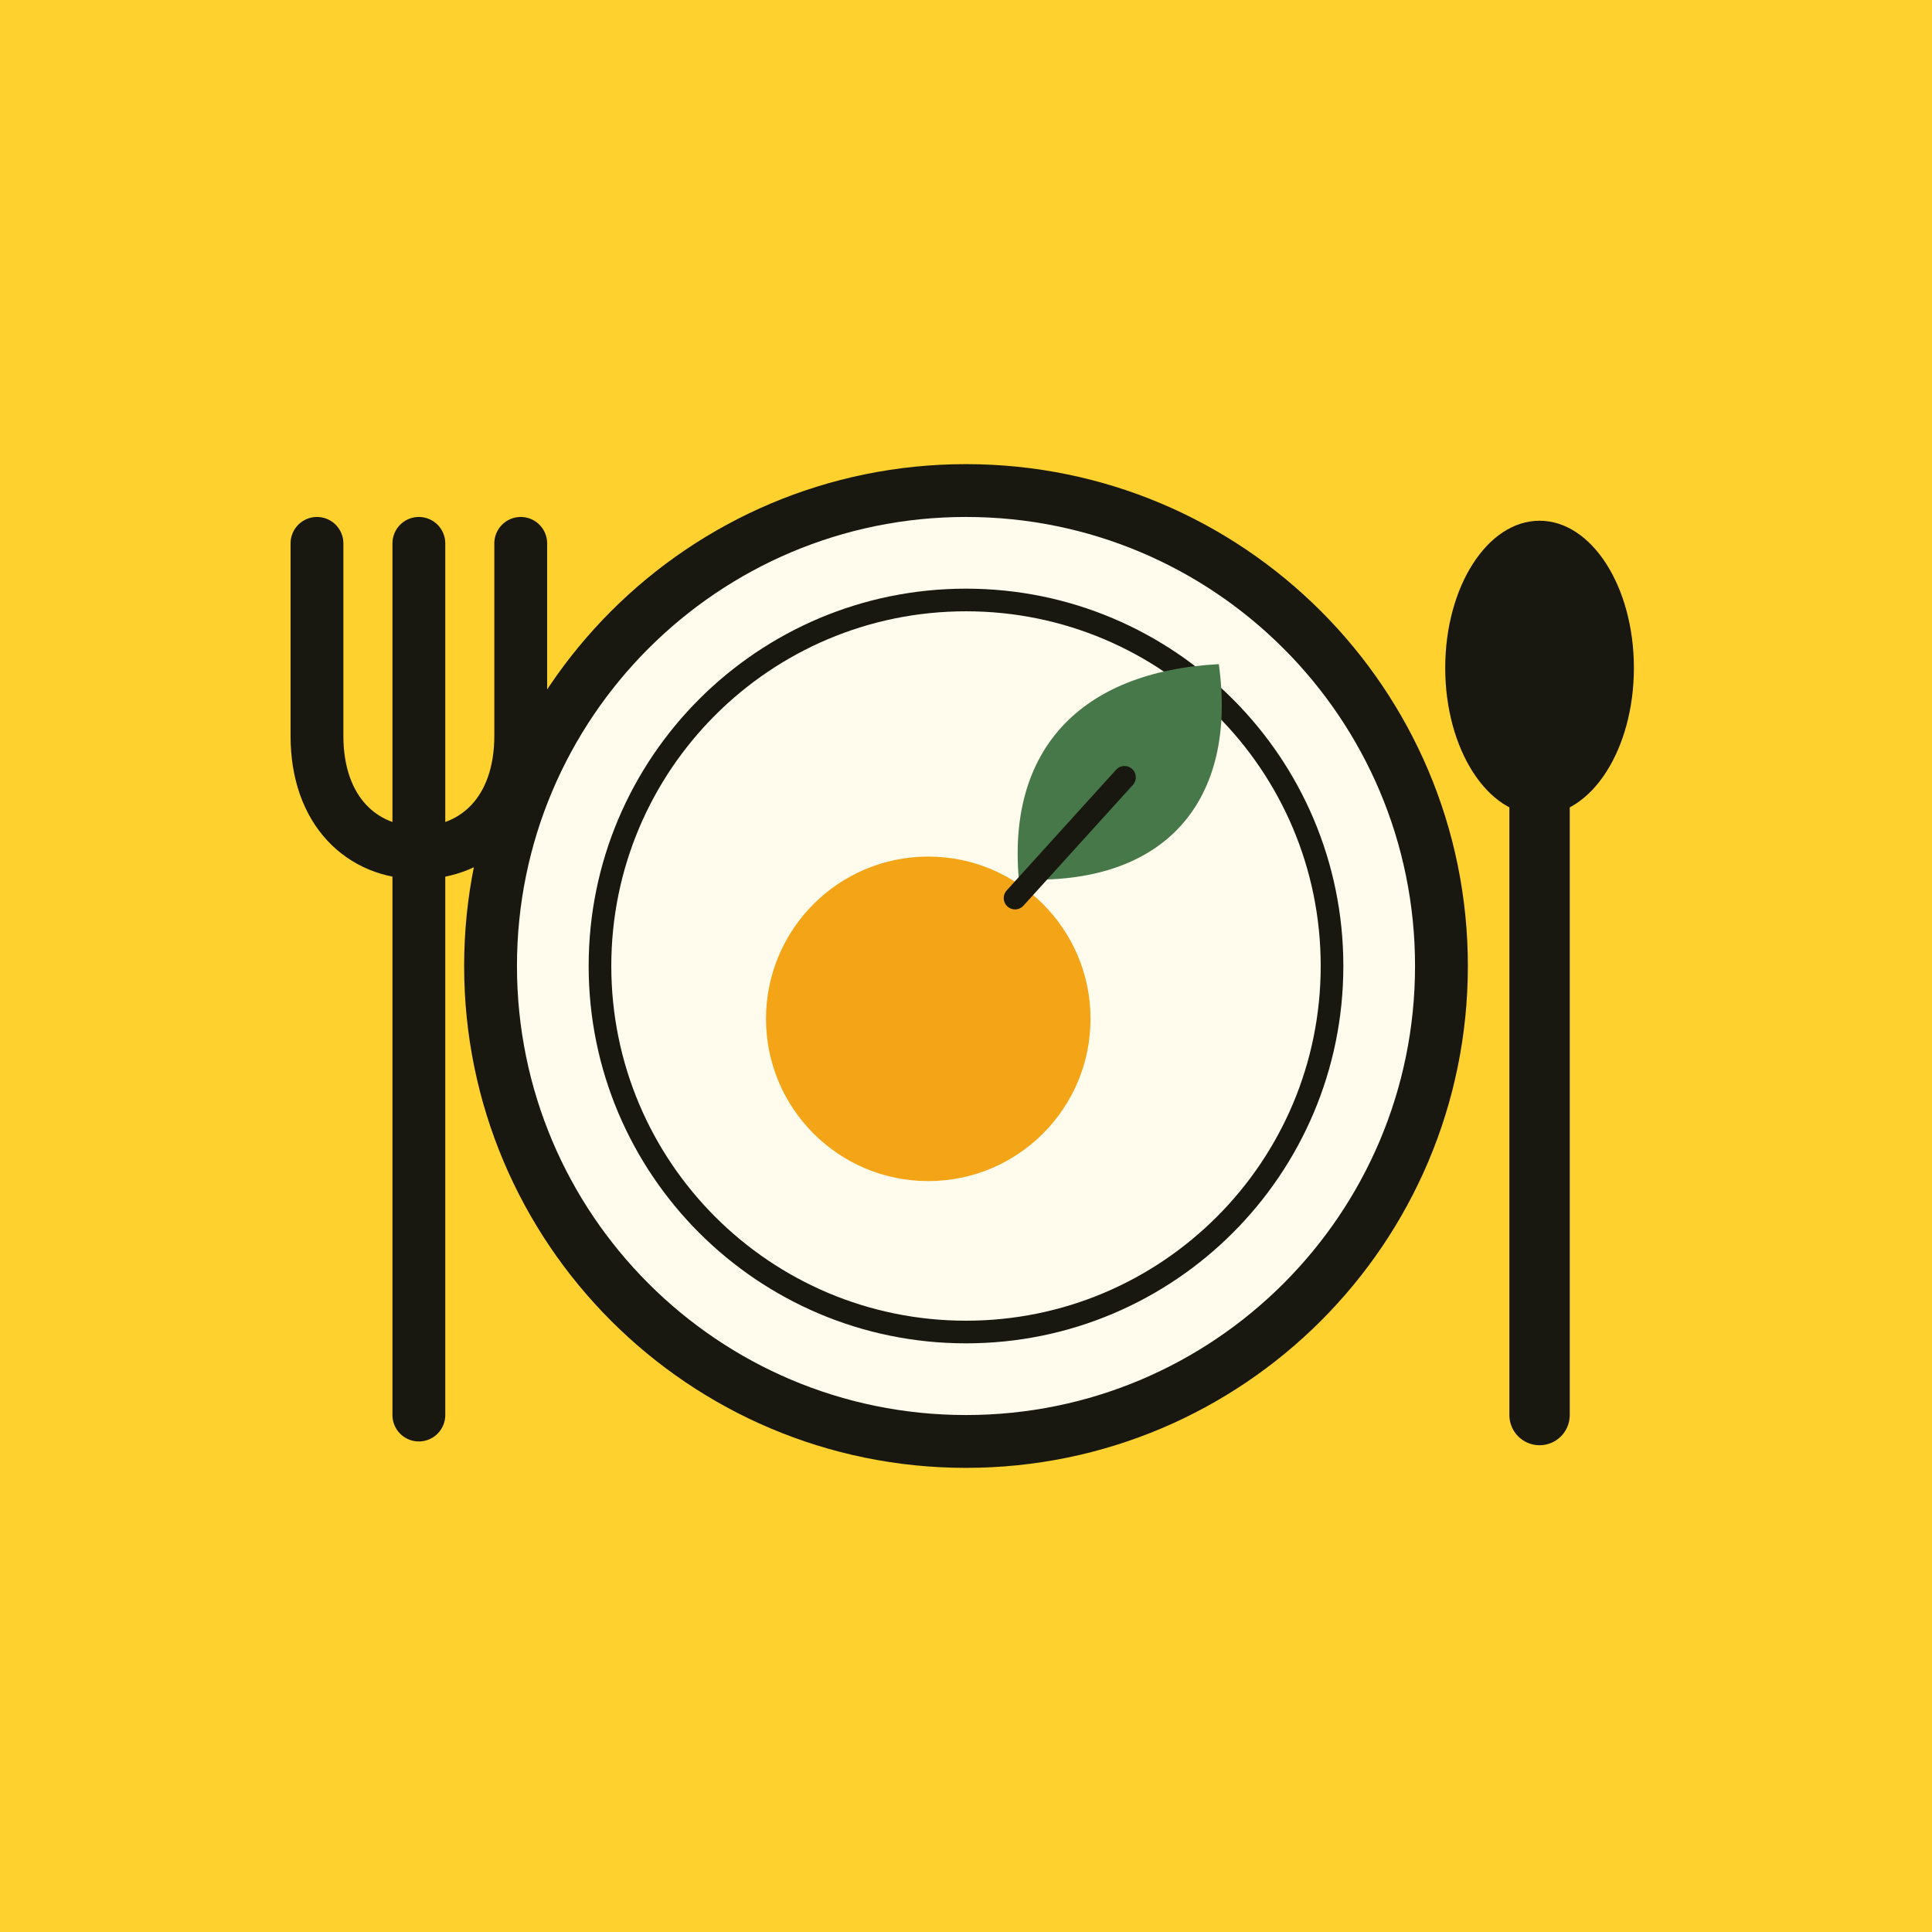
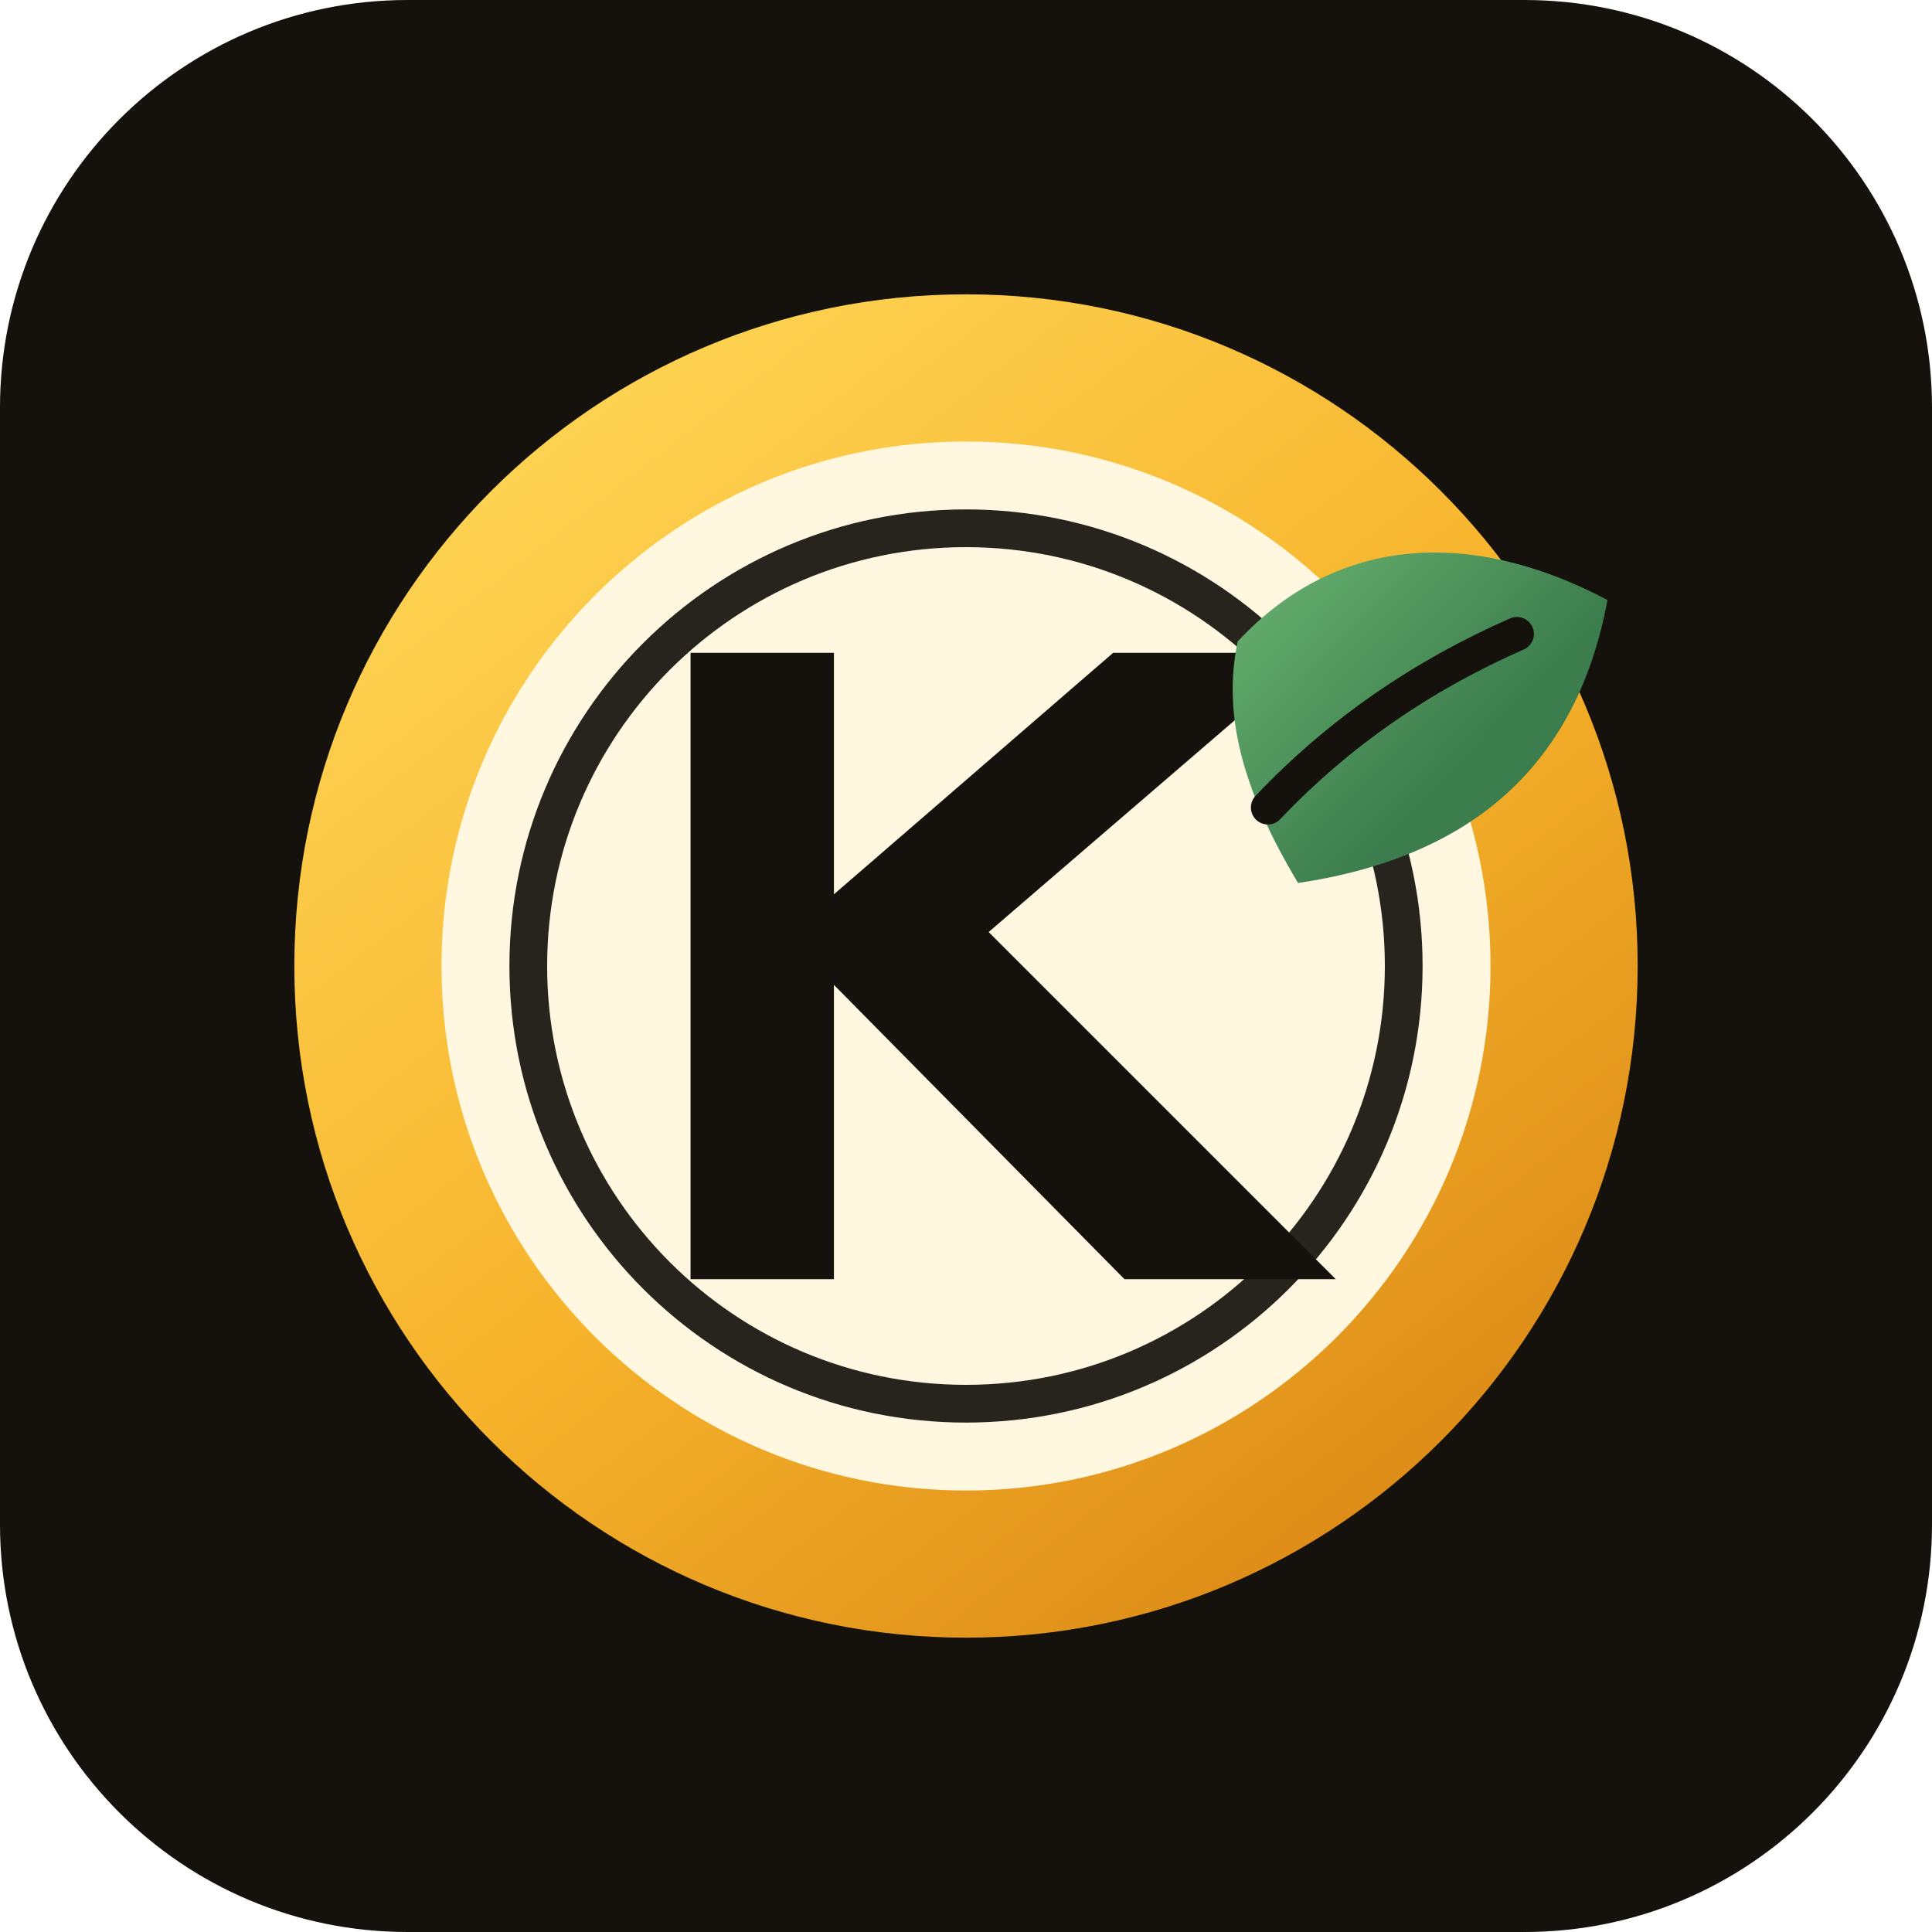
<svg xmlns="http://www.w3.org/2000/svg" viewBox="0 0 512 512">
-   <rect width="512" height="512" fill="#ffd12f" />
-   <circle cx="256" cy="256" r="126" fill="#fffbed" stroke="#191810" stroke-width="14" />
-   <circle cx="256" cy="256" r="97" fill="none" stroke="#191810" stroke-width="6" />
-   <path d="M84 144v51c0 20 12 31 27 31s27-11 27-31v-51m-27 0v231" fill="none" stroke="#191810" stroke-width="14" stroke-linecap="round" stroke-linejoin="round" />
-   <ellipse cx="408" cy="177" rx="25" ry="39" fill="#191810" />
-   <path d="M408 205v170" stroke="#191810" stroke-width="16" stroke-linecap="round" />
-   <circle cx="246" cy="270" r="43" fill="#f4a417" />
-   <path d="M270 233c-3-34 16-55 53-57 5 36-14 59-53 57Z" fill="#477849" />
-   <path d="m269 238 29-32" fill="none" stroke="#191810" stroke-width="6" stroke-linecap="round" />
+   <defs>
+     <linearGradient id="gold" x1="120" x2="392" y1="80" y2="430" gradientUnits="userSpaceOnUse">
+       <stop offset="0" stop-color="#ffd95a" />
+       <stop offset=".52" stop-color="#f7b42c" />
+       <stop offset="1" stop-color="#d88413" />
+     </linearGradient>
+     <linearGradient id="leaf" x1="290" x2="366" y1="150" y2="224" gradientUnits="userSpaceOnUse">
+       <stop offset="0" stop-color="#78c47c" />
+       <stop offset="1" stop-color="#3c7d4d" />
+     </linearGradient>
+   </defs>
+   <rect width="512" height="512" rx="108" fill="#15120d" />
+   <circle cx="256" cy="256" r="178" fill="url(#gold)" />
+   <circle cx="256" cy="256" r="139" fill="#fff7df" />
+   <circle cx="256" cy="256" r="116" fill="none" stroke="#15120d" stroke-width="10" opacity=".92" />
+   <path d="M183 339V173h38v64l74-64h53l-86 74 92 92h-56l-77-78v78h-38Z" fill="#15120d" />
+   <path d="M328 170c25-27 60-31 98-11-8 43-35 68-82 75-15-25-20-45-16-64Z" fill="url(#leaf)" />
+   <path d="M336 214c19-20 41-35 66-46" fill="none" stroke="#15120d" stroke-width="9" stroke-linecap="round" />
</svg>
